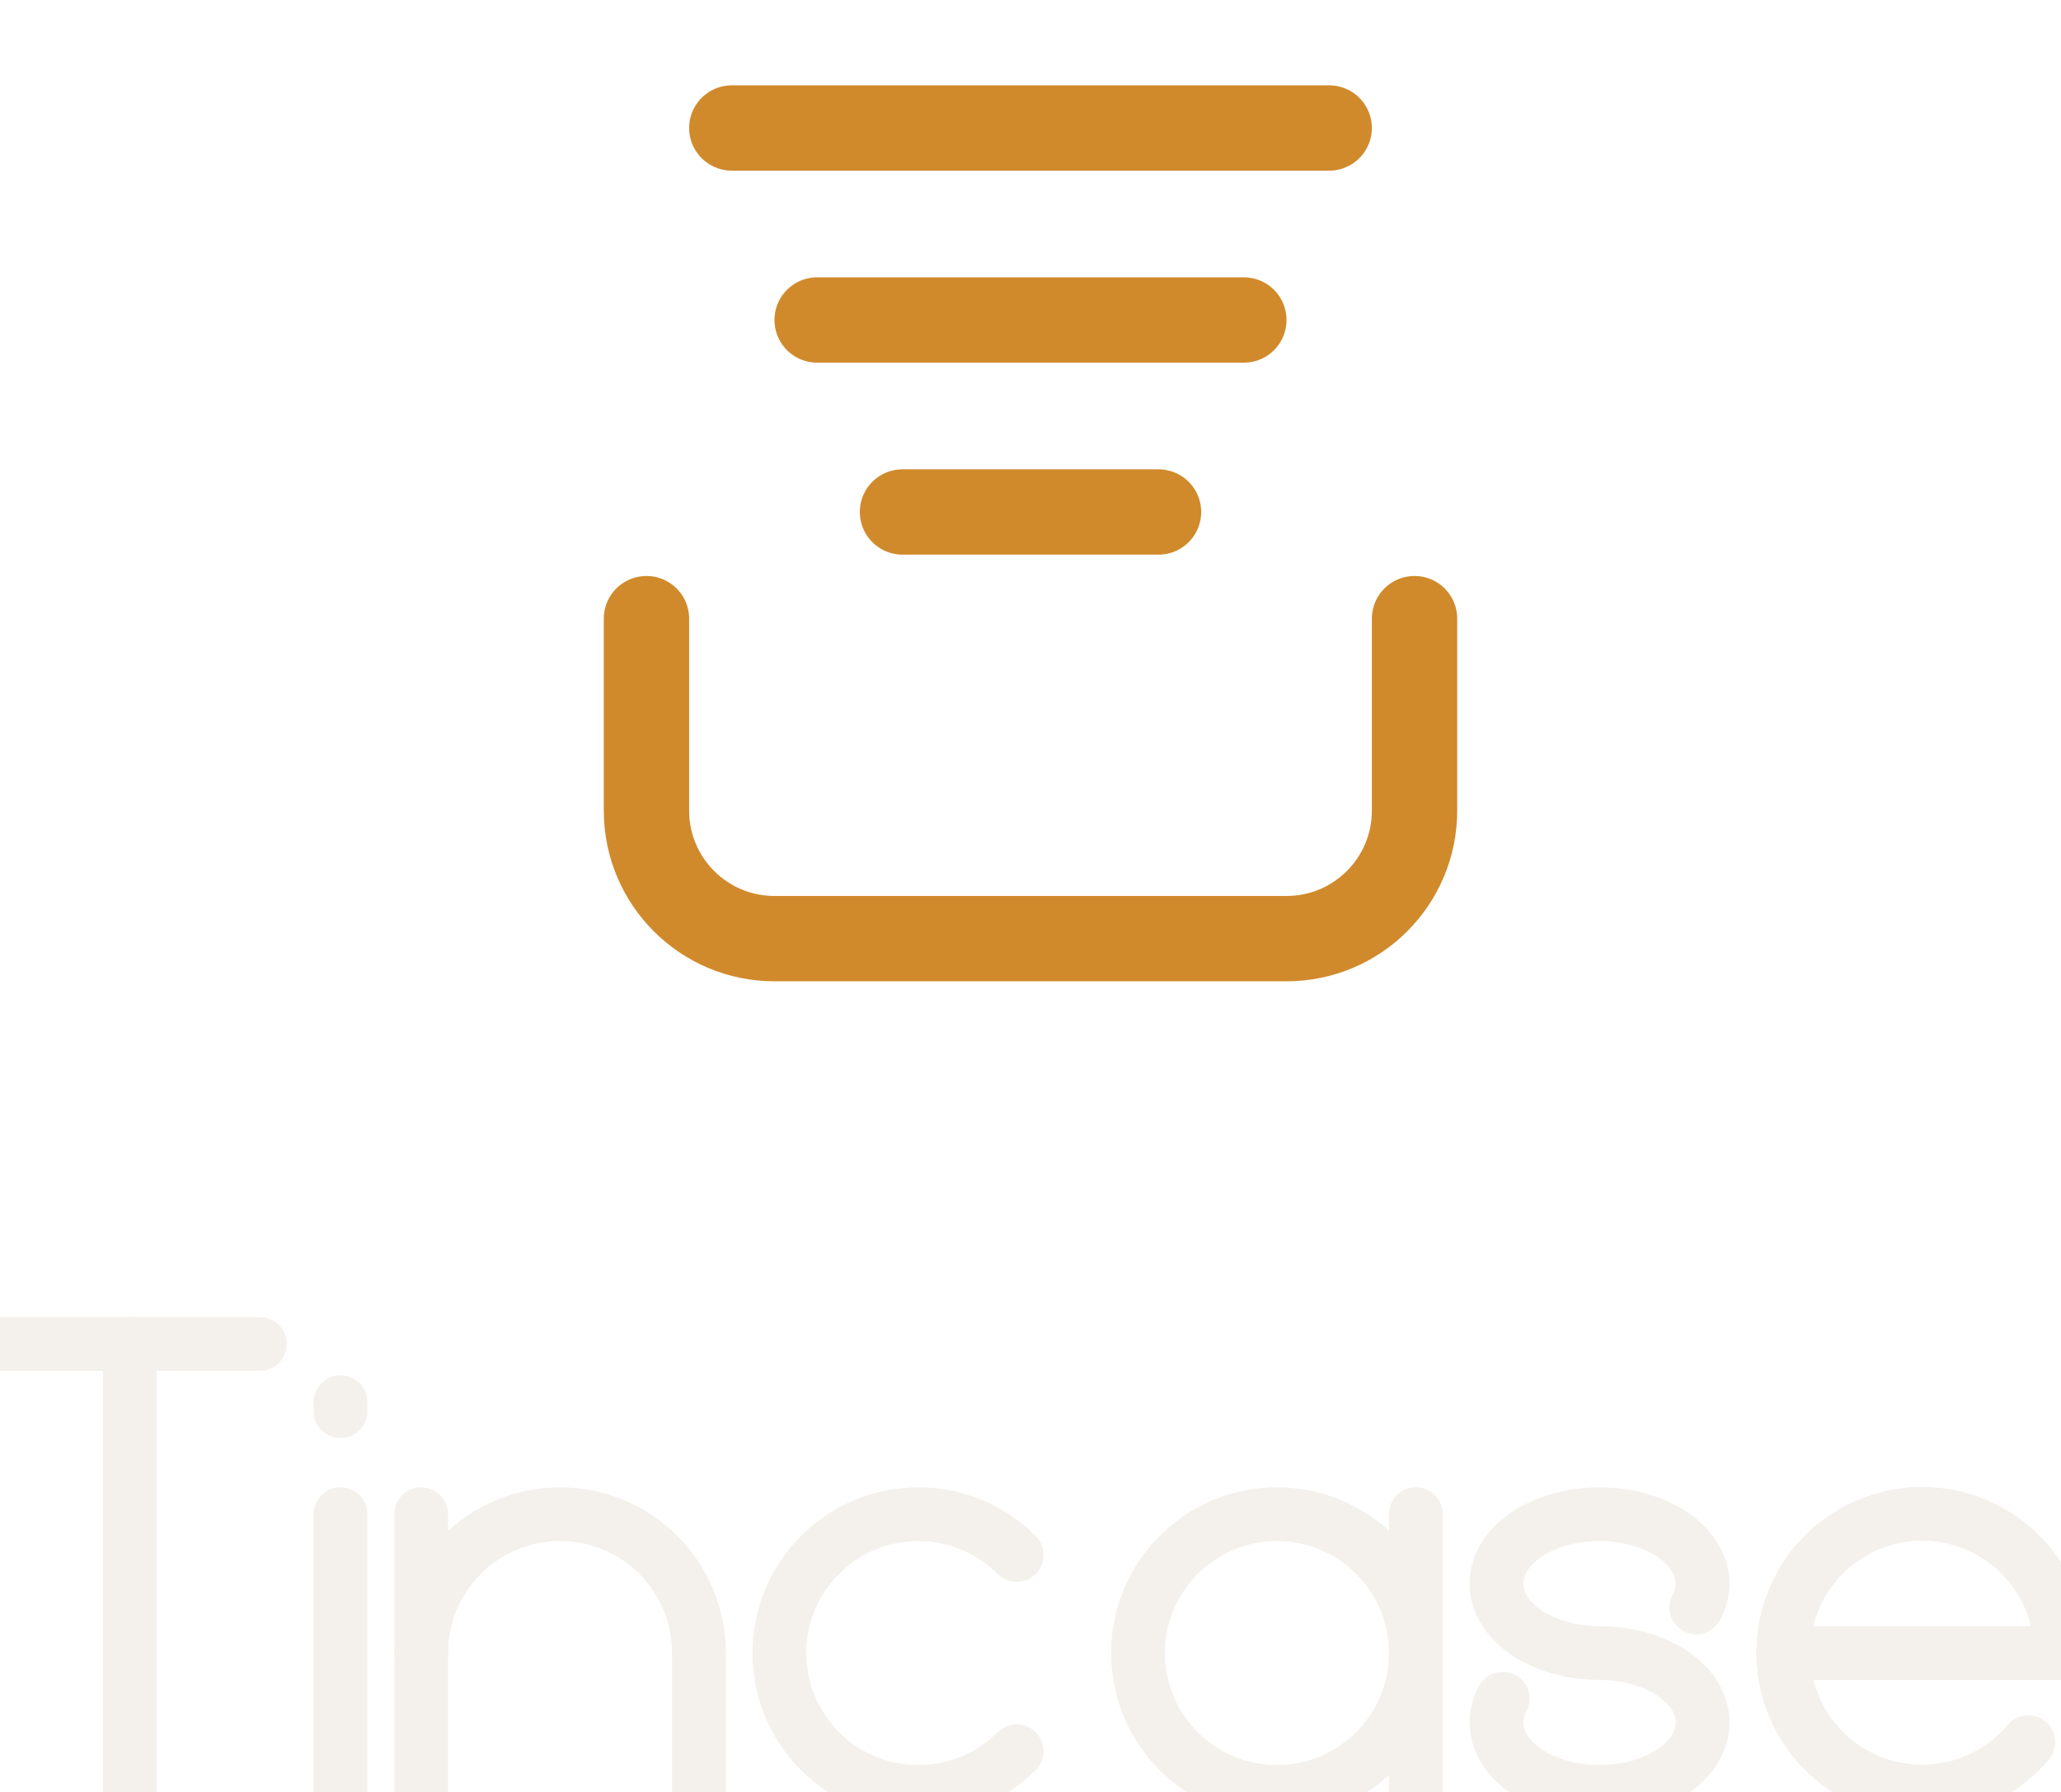
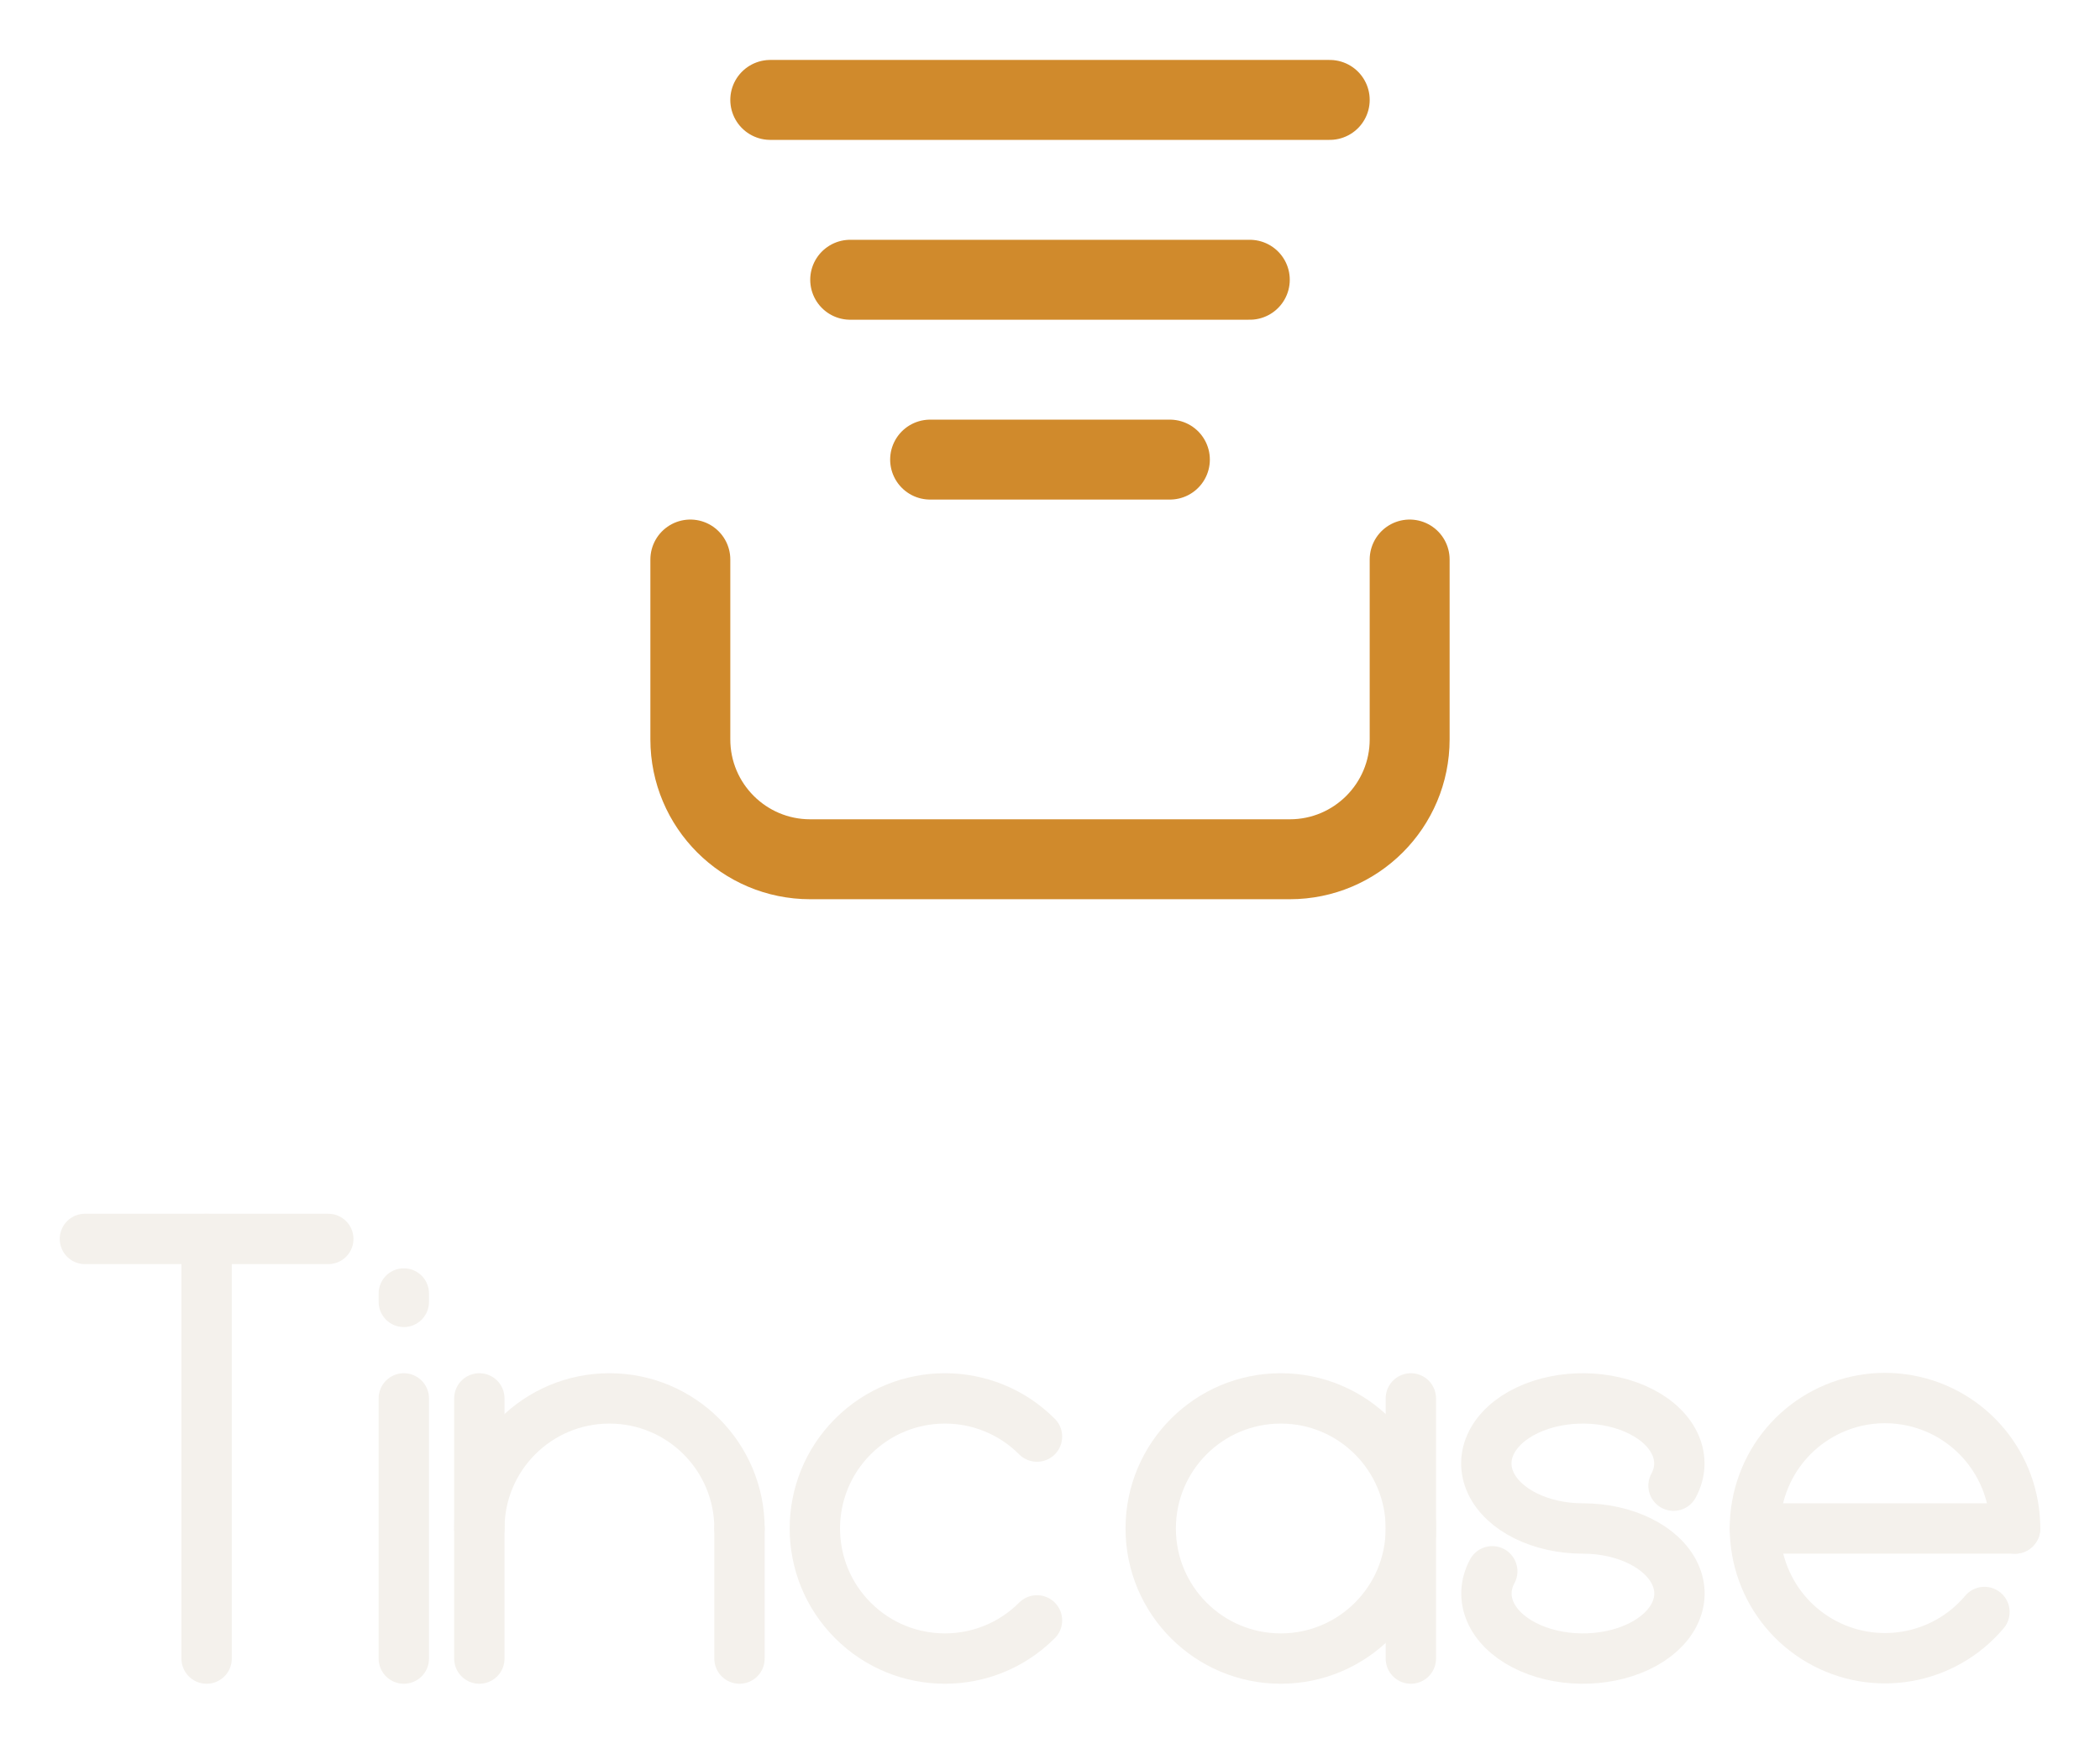
- <svg xmlns="http://www.w3.org/2000/svg" viewBox="0 0 193.2 168">
+ <svg xmlns="http://www.w3.org/2000/svg" viewBox="-8.5 2.0 210.2 174.5">
  <g transform="translate(46.6 0)">
    <g fill="none" stroke="#D08A2C" stroke-width="8" stroke-linecap="round" stroke-linejoin="round">
      <path d="M14 58V76A12 12 0 0 0 26 88H74A12 12 0 0 0 86 76V58" />
      <path d="M22 12H78" />
      <path d="M30 30H70" />
      <path d="M38 48H62" />
    </g>
  </g>
  <g transform="translate(0 126) scale(0.42)">
    <g fill="none" stroke="#F4F1EC" stroke-width="12" stroke-linecap="round" stroke-linejoin="round">
      <path d="M0 0H58" />
      <path d="M29 0V100" />
      <path d="M76 38V100" />
      <path d="M76 13V15" />
      <path d="M94 38V100" />
      <path d="M94 69A31 31 0 0 1 156 69" />
      <path d="M156 69V100" />
      <path d="M226.9 47.1A31 31 0 1 0 226.9 90.9" />
      <path d="M254 69A31 31 0 1 1 316 69A31 31 0 1 1 254 69Z" />
      <path d="M316 38V100" />
      <path d="M378.6 58.8A23 15.5 0 1 0 357 69A23 15.5 0 1 1 335.4 79.2" />
      <path d="M460 69A31 31 0 1 0 452.7 88.9" />
      <path d="M398 69H460" />
    </g>
  </g>
</svg>
